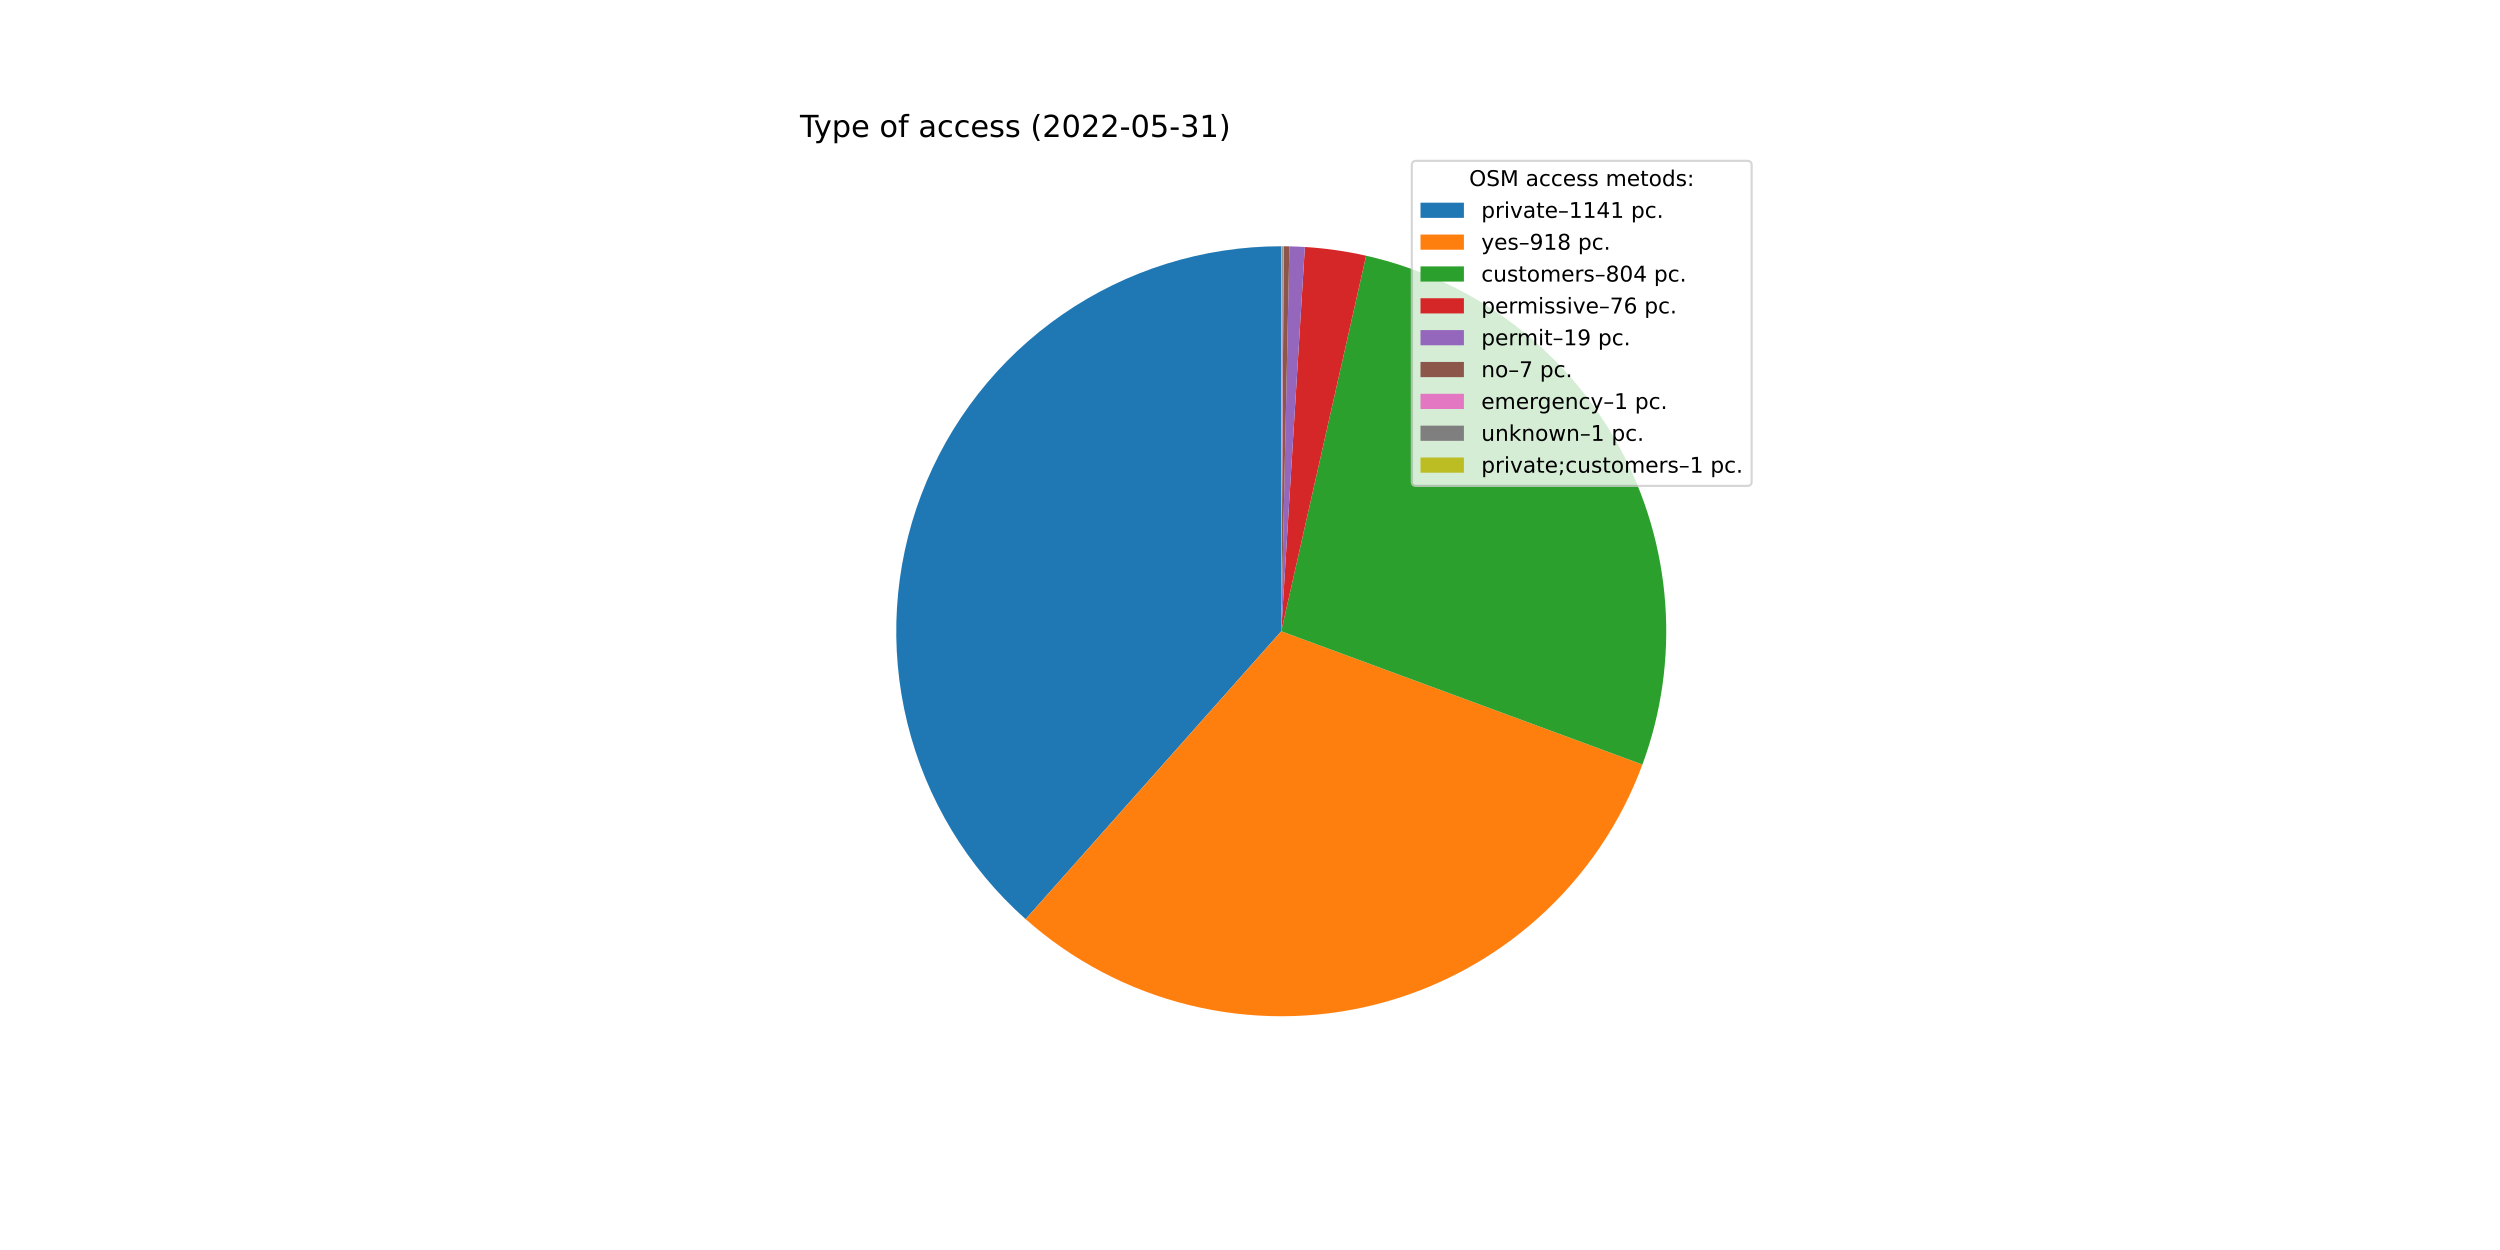
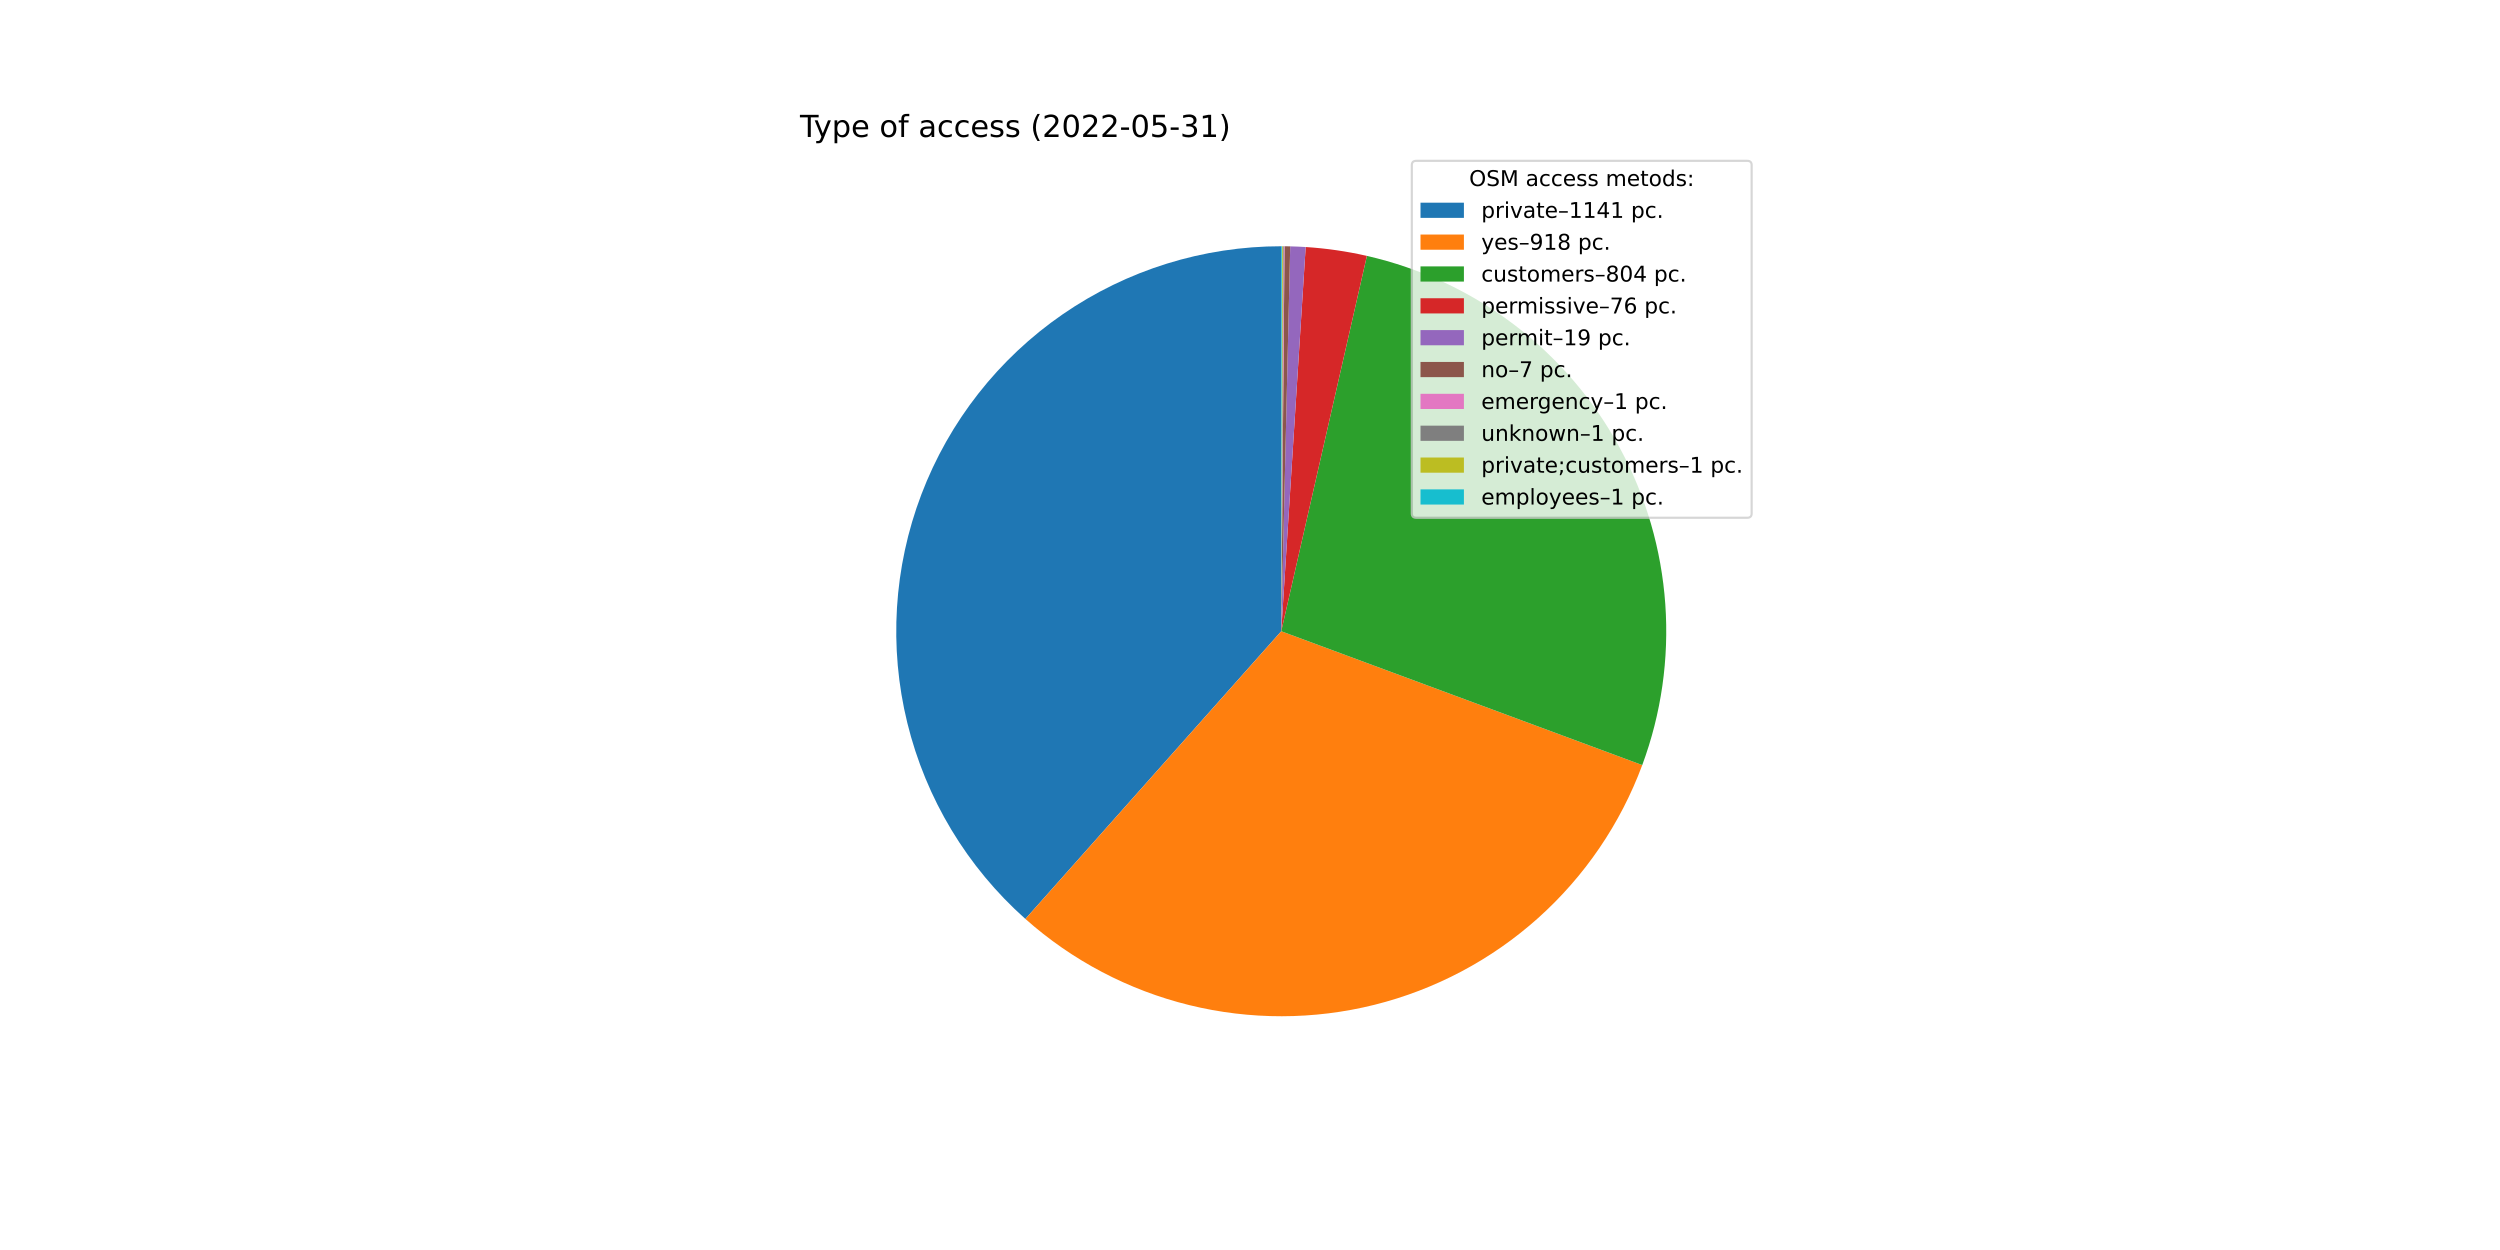
<svg xmlns="http://www.w3.org/2000/svg" xmlns:xlink="http://www.w3.org/1999/xlink" width="1152pt" height="576pt" viewBox="0 0 1152 576" version="1.1">
  <defs>
    <style type="text/css">*{stroke-linejoin: round; stroke-linecap: butt}</style>
  </defs>
  <g id="figure_1">
    <g id="patch_1">
      <path d="M 0 576  L 1152 576  L 1152 0  L 0 0  z " style="fill: #ffffff" />
    </g>
    <g id="axes_1">
      <g id="patch_2">
-         <path d="M 590.4 113.472  C 554.421 113.472 519.279 124.417 489.662 144.847  C 460.046 165.278 437.334 194.242 424.557 227.876  C 411.779 261.51 409.53 298.248 418.111 333.189  C 426.691 368.13 445.702 399.648 472.605 423.538  L 590.4 290.88  L 590.4 113.472  z " style="fill: #1f77b4" />
+         <path d="M 590.4 113.472  C 554.433 113.472 519.302 124.41 489.692 144.827  C 460.082 165.244 437.369 194.191 424.582 227.808  C 411.795 261.426 409.529 298.15 418.085 333.084  C 426.641 368.019 445.622 399.539 472.498 423.442  L 590.4 290.88  L 590.4 113.472  z " style="fill: #1f77b4" />
      </g>
      <g id="patch_3">
-         <path d="M 472.605 423.538  C 494.194 442.708 520.14 456.321 548.182 463.191  C 576.224 470.062 605.524 469.985 633.529 462.966  C 661.535 455.947 687.408 442.196 708.895 422.912  C 730.382 403.628 746.84 379.388 756.836 352.302  L 590.4 290.88  L 472.605 423.538  z " style="fill: #ff7f0e" />
+         <path d="M 472.498 423.442  C 494.063 442.623 519.988 456.254 548.014 463.15  C 576.039 470.046 605.329 469.999 633.333 463.015  C 661.337 456.03 687.218 442.316 708.723 423.067  C 730.228 403.817 746.714 379.608 756.746 352.546  L 590.4 290.88  L 472.498 423.442  z " style="fill: #ff7f0e" />
      </g>
      <g id="patch_4">
-         <path d="M 756.836 352.302  C 765.581 328.606 769.165 303.314 767.349 278.122  C 765.532 252.929 758.357 228.413 746.303 206.217  C 734.25 184.021 717.594 164.653 697.453 149.412  C 677.312 134.171 654.147 123.405 629.511 117.837  L 590.4 290.88  L 756.836 352.302  z " style="fill: #2ca02c" />
+         <path d="M 756.746 352.546  C 765.522 328.871 769.144 303.593 767.369 278.407  C 765.594 253.22 758.462 228.7 746.452 206.491  C 734.441 184.281 717.827 164.89 697.722 149.615  C 677.616 134.341 654.48 123.534 629.864 117.917  L 590.4 290.88  L 756.746 352.546  z " style="fill: #2ca02c" />
      </g>
      <g id="patch_5">
-         <path d="M 629.511 117.837  C 624.87 116.788 620.189 115.926 615.479 115.254  C 610.769 114.581 606.034 114.098 601.285 113.806  L 590.4 290.88  L 629.511 117.837  z " style="fill: #d62728" />
+         <path d="M 629.864 117.917  C 625.227 116.859 620.549 115.988 615.842 115.306  C 611.135 114.624 606.402 114.131 601.656 113.829  L 590.4 290.88  L 629.864 117.917  z " style="fill: #d62728" />
      </g>
      <g id="patch_6">
-         <path d="M 601.285 113.806  C 600.098 113.733 598.91 113.672 597.722 113.623  C 596.533 113.574 595.344 113.537 594.155 113.512  L 590.4 290.88  L 601.285 113.806  z " style="fill: #9467bd" />
+         <path d="M 601.656 113.829  C 600.469 113.754 599.282 113.69 598.094 113.639  C 596.906 113.587 595.718 113.548 594.529 113.52  L 590.4 290.88  L 601.656 113.829  z " style="fill: #9467bd" />
      </g>
      <g id="patch_7">
-         <path d="M 594.155 113.512  C 593.717 113.502 593.279 113.495 592.841 113.489  C 592.403 113.483 591.965 113.478 591.527 113.476  L 590.4 290.88  L 594.155 113.512  z " style="fill: #8c564b" />
+         <path d="M 594.529 113.52  C 594.092 113.51 593.654 113.501 593.216 113.494  C 592.778 113.487 592.34 113.482 591.902 113.478  L 590.4 290.88  L 594.529 113.52  z " style="fill: #8c564b" />
      </g>
      <g id="patch_8">
-         <path d="M 591.527 113.476  C 591.464 113.475 591.402 113.475 591.339 113.474  C 591.276 113.474 591.214 113.474 591.151 113.474  L 590.4 290.88  L 591.527 113.476  z " style="fill: #e377c2" />
+         <path d="M 591.902 113.478  C 591.839 113.478 591.777 113.477 591.714 113.477  C 591.651 113.476 591.589 113.476 591.526 113.476  L 590.4 290.88  L 591.902 113.478  z " style="fill: #e377c2" />
      </g>
      <g id="patch_9">
-         <path d="M 591.151 113.474  C 591.089 113.473 591.026 113.473 590.963 113.473  C 590.901 113.473 590.838 113.473 590.776 113.472  L 590.4 290.88  L 591.151 113.474  z " style="fill: #7f7f7f" />
+         <path d="M 591.526 113.476  C 591.464 113.475 591.401 113.475 591.339 113.474  C 591.276 113.474 591.213 113.474 591.151 113.474  L 590.4 290.88  L 591.526 113.476  z " style="fill: #7f7f7f" />
      </g>
      <g id="patch_10">
-         <path d="M 590.776 113.472  C 590.713 113.472 590.65 113.472 590.588 113.472  C 590.525 113.472 590.463 113.472 590.4 113.472  L 590.4 290.88  L 590.776 113.472  z " style="fill: #bcbd22" />
+         <path d="M 591.151 113.474  C 591.088 113.473 591.026 113.473 590.963 113.473  C 590.901 113.473 590.838 113.473 590.775 113.472  L 590.4 290.88  L 591.151 113.474  z " style="fill: #bcbd22" />
+       </g>
+       <g id="patch_11">
+         <path d="M 590.775 113.472  C 590.713 113.472 590.65 113.472 590.588 113.472  C 590.525 113.472 590.463 113.472 590.4 113.472  L 590.4 290.88  L 590.775 113.472  z " style="fill: #17becf" />
      </g>
      <g id="matplotlib.axis_1" />
      <g id="matplotlib.axis_2" />
      <g id="text_1">
        <g transform="translate(368.64 63.12)scale(0.14 -0.14)">
          <defs>
            <path id="DejaVuSans-54" d="M -19 4666  L 3928 4666  L 3928 4134  L 2272 4134  L 2272 0  L 1638 0  L 1638 4134  L -19 4134  L -19 4666  z " transform="scale(0.015625)" />
            <path id="DejaVuSans-79" d="M 2059 -325  Q 1816 -950 1584 -1140  Q 1353 -1331 966 -1331  L 506 -1331  L 506 -850  L 844 -850  Q 1081 -850 1212 -737  Q 1344 -625 1503 -206  L 1606 56  L 191 3500  L 800 3500  L 1894 763  L 2988 3500  L 3597 3500  L 2059 -325  z " transform="scale(0.015625)" />
            <path id="DejaVuSans-70" d="M 1159 525  L 1159 -1331  L 581 -1331  L 581 3500  L 1159 3500  L 1159 2969  Q 1341 3281 1617 3432  Q 1894 3584 2278 3584  Q 2916 3584 3314 3078  Q 3713 2572 3713 1747  Q 3713 922 3314 415  Q 2916 -91 2278 -91  Q 1894 -91 1617 61  Q 1341 213 1159 525  z M 3116 1747  Q 3116 2381 2855 2742  Q 2594 3103 2138 3103  Q 1681 3103 1420 2742  Q 1159 2381 1159 1747  Q 1159 1113 1420 752  Q 1681 391 2138 391  Q 2594 391 2855 752  Q 3116 1113 3116 1747  z " transform="scale(0.015625)" />
            <path id="DejaVuSans-65" d="M 3597 1894  L 3597 1613  L 953 1613  Q 991 1019 1311 708  Q 1631 397 2203 397  Q 2534 397 2845 478  Q 3156 559 3463 722  L 3463 178  Q 3153 47 2828 -22  Q 2503 -91 2169 -91  Q 1331 -91 842 396  Q 353 884 353 1716  Q 353 2575 817 3079  Q 1281 3584 2069 3584  Q 2775 3584 3186 3129  Q 3597 2675 3597 1894  z M 3022 2063  Q 3016 2534 2758 2815  Q 2500 3097 2075 3097  Q 1594 3097 1305 2825  Q 1016 2553 972 2059  L 3022 2063  z " transform="scale(0.015625)" />
            <path id="DejaVuSans-20" transform="scale(0.015625)" />
            <path id="DejaVuSans-6f" d="M 1959 3097  Q 1497 3097 1228 2736  Q 959 2375 959 1747  Q 959 1119 1226 758  Q 1494 397 1959 397  Q 2419 397 2687 759  Q 2956 1122 2956 1747  Q 2956 2369 2687 2733  Q 2419 3097 1959 3097  z M 1959 3584  Q 2709 3584 3137 3096  Q 3566 2609 3566 1747  Q 3566 888 3137 398  Q 2709 -91 1959 -91  Q 1206 -91 779 398  Q 353 888 353 1747  Q 353 2609 779 3096  Q 1206 3584 1959 3584  z " transform="scale(0.015625)" />
            <path id="DejaVuSans-66" d="M 2375 4863  L 2375 4384  L 1825 4384  Q 1516 4384 1395 4259  Q 1275 4134 1275 3809  L 1275 3500  L 2222 3500  L 2222 3053  L 1275 3053  L 1275 0  L 697 0  L 697 3053  L 147 3053  L 147 3500  L 697 3500  L 697 3744  Q 697 4328 969 4595  Q 1241 4863 1831 4863  L 2375 4863  z " transform="scale(0.015625)" />
            <path id="DejaVuSans-61" d="M 2194 1759  Q 1497 1759 1228 1600  Q 959 1441 959 1056  Q 959 750 1161 570  Q 1363 391 1709 391  Q 2188 391 2477 730  Q 2766 1069 2766 1631  L 2766 1759  L 2194 1759  z M 3341 1997  L 3341 0  L 2766 0  L 2766 531  Q 2569 213 2275 61  Q 1981 -91 1556 -91  Q 1019 -91 701 211  Q 384 513 384 1019  Q 384 1609 779 1909  Q 1175 2209 1959 2209  L 2766 2209  L 2766 2266  Q 2766 2663 2505 2880  Q 2244 3097 1772 3097  Q 1472 3097 1187 3025  Q 903 2953 641 2809  L 641 3341  Q 956 3463 1253 3523  Q 1550 3584 1831 3584  Q 2591 3584 2966 3190  Q 3341 2797 3341 1997  z " transform="scale(0.015625)" />
            <path id="DejaVuSans-63" d="M 3122 3366  L 3122 2828  Q 2878 2963 2633 3030  Q 2388 3097 2138 3097  Q 1578 3097 1268 2742  Q 959 2388 959 1747  Q 959 1106 1268 751  Q 1578 397 2138 397  Q 2388 397 2633 464  Q 2878 531 3122 666  L 3122 134  Q 2881 22 2623 -34  Q 2366 -91 2075 -91  Q 1284 -91 818 406  Q 353 903 353 1747  Q 353 2603 823 3093  Q 1294 3584 2113 3584  Q 2378 3584 2631 3529  Q 2884 3475 3122 3366  z " transform="scale(0.015625)" />
            <path id="DejaVuSans-73" d="M 2834 3397  L 2834 2853  Q 2591 2978 2328 3040  Q 2066 3103 1784 3103  Q 1356 3103 1142 2972  Q 928 2841 928 2578  Q 928 2378 1081 2264  Q 1234 2150 1697 2047  L 1894 2003  Q 2506 1872 2764 1633  Q 3022 1394 3022 966  Q 3022 478 2636 193  Q 2250 -91 1575 -91  Q 1294 -91 989 -36  Q 684 19 347 128  L 347 722  Q 666 556 975 473  Q 1284 391 1588 391  Q 1994 391 2212 530  Q 2431 669 2431 922  Q 2431 1156 2273 1281  Q 2116 1406 1581 1522  L 1381 1569  Q 847 1681 609 1914  Q 372 2147 372 2553  Q 372 3047 722 3315  Q 1072 3584 1716 3584  Q 2034 3584 2315 3537  Q 2597 3491 2834 3397  z " transform="scale(0.015625)" />
            <path id="DejaVuSans-28" d="M 1984 4856  Q 1566 4138 1362 3434  Q 1159 2731 1159 2009  Q 1159 1288 1364 580  Q 1569 -128 1984 -844  L 1484 -844  Q 1016 -109 783 600  Q 550 1309 550 2009  Q 550 2706 781 3412  Q 1013 4119 1484 4856  L 1984 4856  z " transform="scale(0.015625)" />
            <path id="DejaVuSans-32" d="M 1228 531  L 3431 531  L 3431 0  L 469 0  L 469 531  Q 828 903 1448 1529  Q 2069 2156 2228 2338  Q 2531 2678 2651 2914  Q 2772 3150 2772 3378  Q 2772 3750 2511 3984  Q 2250 4219 1831 4219  Q 1534 4219 1204 4116  Q 875 4013 500 3803  L 500 4441  Q 881 4594 1212 4672  Q 1544 4750 1819 4750  Q 2544 4750 2975 4387  Q 3406 4025 3406 3419  Q 3406 3131 3298 2873  Q 3191 2616 2906 2266  Q 2828 2175 2409 1742  Q 1991 1309 1228 531  z " transform="scale(0.015625)" />
            <path id="DejaVuSans-30" d="M 2034 4250  Q 1547 4250 1301 3770  Q 1056 3291 1056 2328  Q 1056 1369 1301 889  Q 1547 409 2034 409  Q 2525 409 2770 889  Q 3016 1369 3016 2328  Q 3016 3291 2770 3770  Q 2525 4250 2034 4250  z M 2034 4750  Q 2819 4750 3233 4129  Q 3647 3509 3647 2328  Q 3647 1150 3233 529  Q 2819 -91 2034 -91  Q 1250 -91 836 529  Q 422 1150 422 2328  Q 422 3509 836 4129  Q 1250 4750 2034 4750  z " transform="scale(0.015625)" />
            <path id="DejaVuSans-2d" d="M 313 2009  L 1997 2009  L 1997 1497  L 313 1497  L 313 2009  z " transform="scale(0.015625)" />
            <path id="DejaVuSans-35" d="M 691 4666  L 3169 4666  L 3169 4134  L 1269 4134  L 1269 2991  Q 1406 3038 1543 3061  Q 1681 3084 1819 3084  Q 2600 3084 3056 2656  Q 3513 2228 3513 1497  Q 3513 744 3044 326  Q 2575 -91 1722 -91  Q 1428 -91 1123 -41  Q 819 9 494 109  L 494 744  Q 775 591 1075 516  Q 1375 441 1709 441  Q 2250 441 2565 725  Q 2881 1009 2881 1497  Q 2881 1984 2565 2268  Q 2250 2553 1709 2553  Q 1456 2553 1204 2497  Q 953 2441 691 2322  L 691 4666  z " transform="scale(0.015625)" />
            <path id="DejaVuSans-33" d="M 2597 2516  Q 3050 2419 3304 2112  Q 3559 1806 3559 1356  Q 3559 666 3084 287  Q 2609 -91 1734 -91  Q 1441 -91 1130 -33  Q 819 25 488 141  L 488 750  Q 750 597 1062 519  Q 1375 441 1716 441  Q 2309 441 2620 675  Q 2931 909 2931 1356  Q 2931 1769 2642 2001  Q 2353 2234 1838 2234  L 1294 2234  L 1294 2753  L 1863 2753  Q 2328 2753 2575 2939  Q 2822 3125 2822 3475  Q 2822 3834 2567 4026  Q 2313 4219 1838 4219  Q 1578 4219 1281 4162  Q 984 4106 628 3988  L 628 4550  Q 988 4650 1302 4700  Q 1616 4750 1894 4750  Q 2613 4750 3031 4423  Q 3450 4097 3450 3541  Q 3450 3153 3228 2886  Q 3006 2619 2597 2516  z " transform="scale(0.015625)" />
            <path id="DejaVuSans-31" d="M 794 531  L 1825 531  L 1825 4091  L 703 3866  L 703 4441  L 1819 4666  L 2450 4666  L 2450 531  L 3481 531  L 3481 0  L 794 0  L 794 531  z " transform="scale(0.015625)" />
            <path id="DejaVuSans-29" d="M 513 4856  L 1013 4856  Q 1481 4119 1714 3412  Q 1947 2706 1947 2009  Q 1947 1309 1714 600  Q 1481 -109 1013 -844  L 513 -844  Q 928 -128 1133 580  Q 1338 1288 1338 2009  Q 1338 2731 1133 3434  Q 928 4138 513 4856  z " transform="scale(0.015625)" />
          </defs>
          <use xlink:href="#DejaVuSans-54" />
          <use xlink:href="#DejaVuSans-79" x="45.459" />
          <use xlink:href="#DejaVuSans-70" x="104.639" />
          <use xlink:href="#DejaVuSans-65" x="168.115" />
          <use xlink:href="#DejaVuSans-20" x="229.639" />
          <use xlink:href="#DejaVuSans-6f" x="261.426" />
          <use xlink:href="#DejaVuSans-66" x="322.607" />
          <use xlink:href="#DejaVuSans-20" x="357.812" />
          <use xlink:href="#DejaVuSans-61" x="389.6" />
          <use xlink:href="#DejaVuSans-63" x="450.879" />
          <use xlink:href="#DejaVuSans-63" x="505.859" />
          <use xlink:href="#DejaVuSans-65" x="560.84" />
          <use xlink:href="#DejaVuSans-73" x="622.363" />
          <use xlink:href="#DejaVuSans-73" x="674.463" />
          <use xlink:href="#DejaVuSans-20" x="726.562" />
          <use xlink:href="#DejaVuSans-28" x="758.35" />
          <use xlink:href="#DejaVuSans-32" x="797.363" />
          <use xlink:href="#DejaVuSans-30" x="860.986" />
          <use xlink:href="#DejaVuSans-32" x="924.609" />
          <use xlink:href="#DejaVuSans-32" x="988.232" />
          <use xlink:href="#DejaVuSans-2d" x="1051.855" />
          <use xlink:href="#DejaVuSans-30" x="1087.939" />
          <use xlink:href="#DejaVuSans-35" x="1151.562" />
          <use xlink:href="#DejaVuSans-2d" x="1215.186" />
          <use xlink:href="#DejaVuSans-33" x="1251.27" />
          <use xlink:href="#DejaVuSans-31" x="1314.893" />
          <use xlink:href="#DejaVuSans-29" x="1378.516" />
        </g>
      </g>
      <g id="legend_1">
-         <g id="patch_11">
-           <path d="M 652.569 223.901  L 805.16 223.901  Q 807.16 223.901 807.16 221.901  L 807.16 76.12  Q 807.16 74.12 805.16 74.12  L 652.569 74.12  Q 650.569 74.12 650.569 76.12  L 650.569 221.901  Q 650.569 223.901 652.569 223.901  z " style="fill: #ffffff; opacity: 0.8; stroke: #cccccc; stroke-linejoin: miter" />
+         <g id="patch_12">
+           <path d="M 652.569 238.579  L 805.16 238.579  Q 807.16 238.579 807.16 236.579  L 807.16 76.12  Q 807.16 74.12 805.16 74.12  L 652.569 74.12  Q 650.569 74.12 650.569 76.12  L 650.569 236.579  Q 650.569 238.579 652.569 238.579  z " style="fill: #ffffff; opacity: 0.8; stroke: #cccccc; stroke-linejoin: miter" />
        </g>
        <g id="text_2">
          <g transform="translate(676.9842 85.71844)scale(0.1 -0.1)">
            <defs>
              <path id="DejaVuSans-4f" d="M 2522 4238  Q 1834 4238 1429 3725  Q 1025 3213 1025 2328  Q 1025 1447 1429 934  Q 1834 422 2522 422  Q 3209 422 3611 934  Q 4013 1447 4013 2328  Q 4013 3213 3611 3725  Q 3209 4238 2522 4238  z M 2522 4750  Q 3503 4750 4090 4092  Q 4678 3434 4678 2328  Q 4678 1225 4090 567  Q 3503 -91 2522 -91  Q 1538 -91 948 565  Q 359 1222 359 2328  Q 359 3434 948 4092  Q 1538 4750 2522 4750  z " transform="scale(0.015625)" />
              <path id="DejaVuSans-53" d="M 3425 4513  L 3425 3897  Q 3066 4069 2747 4153  Q 2428 4238 2131 4238  Q 1616 4238 1336 4038  Q 1056 3838 1056 3469  Q 1056 3159 1242 3001  Q 1428 2844 1947 2747  L 2328 2669  Q 3034 2534 3370 2195  Q 3706 1856 3706 1288  Q 3706 609 3251 259  Q 2797 -91 1919 -91  Q 1588 -91 1214 -16  Q 841 59 441 206  L 441 856  Q 825 641 1194 531  Q 1563 422 1919 422  Q 2459 422 2753 634  Q 3047 847 3047 1241  Q 3047 1584 2836 1778  Q 2625 1972 2144 2069  L 1759 2144  Q 1053 2284 737 2584  Q 422 2884 422 3419  Q 422 4038 858 4394  Q 1294 4750 2059 4750  Q 2388 4750 2728 4690  Q 3069 4631 3425 4513  z " transform="scale(0.015625)" />
              <path id="DejaVuSans-4d" d="M 628 4666  L 1569 4666  L 2759 1491  L 3956 4666  L 4897 4666  L 4897 0  L 4281 0  L 4281 4097  L 3078 897  L 2444 897  L 1241 4097  L 1241 0  L 628 0  L 628 4666  z " transform="scale(0.015625)" />
              <path id="DejaVuSans-6d" d="M 3328 2828  Q 3544 3216 3844 3400  Q 4144 3584 4550 3584  Q 5097 3584 5394 3201  Q 5691 2819 5691 2113  L 5691 0  L 5113 0  L 5113 2094  Q 5113 2597 4934 2840  Q 4756 3084 4391 3084  Q 3944 3084 3684 2787  Q 3425 2491 3425 1978  L 3425 0  L 2847 0  L 2847 2094  Q 2847 2600 2669 2842  Q 2491 3084 2119 3084  Q 1678 3084 1418 2786  Q 1159 2488 1159 1978  L 1159 0  L 581 0  L 581 3500  L 1159 3500  L 1159 2956  Q 1356 3278 1631 3431  Q 1906 3584 2284 3584  Q 2666 3584 2933 3390  Q 3200 3197 3328 2828  z " transform="scale(0.015625)" />
              <path id="DejaVuSans-74" d="M 1172 4494  L 1172 3500  L 2356 3500  L 2356 3053  L 1172 3053  L 1172 1153  Q 1172 725 1289 603  Q 1406 481 1766 481  L 2356 481  L 2356 0  L 1766 0  Q 1100 0 847 248  Q 594 497 594 1153  L 594 3053  L 172 3053  L 172 3500  L 594 3500  L 594 4494  L 1172 4494  z " transform="scale(0.015625)" />
              <path id="DejaVuSans-64" d="M 2906 2969  L 2906 4863  L 3481 4863  L 3481 0  L 2906 0  L 2906 525  Q 2725 213 2448 61  Q 2172 -91 1784 -91  Q 1150 -91 751 415  Q 353 922 353 1747  Q 353 2572 751 3078  Q 1150 3584 1784 3584  Q 2172 3584 2448 3432  Q 2725 3281 2906 2969  z M 947 1747  Q 947 1113 1208 752  Q 1469 391 1925 391  Q 2381 391 2643 752  Q 2906 1113 2906 1747  Q 2906 2381 2643 2742  Q 2381 3103 1925 3103  Q 1469 3103 1208 2742  Q 947 2381 947 1747  z " transform="scale(0.015625)" />
              <path id="DejaVuSans-3a" d="M 750 794  L 1409 794  L 1409 0  L 750 0  L 750 794  z M 750 3309  L 1409 3309  L 1409 2516  L 750 2516  L 750 3309  z " transform="scale(0.015625)" />
            </defs>
            <use xlink:href="#DejaVuSans-4f" />
            <use xlink:href="#DejaVuSans-53" x="78.711" />
            <use xlink:href="#DejaVuSans-4d" x="142.188" />
            <use xlink:href="#DejaVuSans-20" x="228.467" />
            <use xlink:href="#DejaVuSans-61" x="260.254" />
            <use xlink:href="#DejaVuSans-63" x="321.533" />
            <use xlink:href="#DejaVuSans-63" x="376.514" />
            <use xlink:href="#DejaVuSans-65" x="431.494" />
            <use xlink:href="#DejaVuSans-73" x="493.018" />
            <use xlink:href="#DejaVuSans-73" x="545.117" />
            <use xlink:href="#DejaVuSans-20" x="597.217" />
            <use xlink:href="#DejaVuSans-6d" x="629.004" />
            <use xlink:href="#DejaVuSans-65" x="726.416" />
            <use xlink:href="#DejaVuSans-74" x="787.939" />
            <use xlink:href="#DejaVuSans-6f" x="827.148" />
            <use xlink:href="#DejaVuSans-64" x="888.33" />
            <use xlink:href="#DejaVuSans-73" x="951.807" />
            <use xlink:href="#DejaVuSans-3a" x="1003.906" />
          </g>
        </g>
-         <g id="patch_12">
+         <g id="patch_13">
          <path d="M 654.569 100.397  L 674.569 100.397  L 674.569 93.397  L 654.569 93.397  z " style="fill: #1f77b4" />
        </g>
        <g id="text_3">
          <g transform="translate(682.5694 100.3966)scale(0.1 -0.1)">
            <defs>
              <path id="DejaVuSans-72" d="M 2631 2963  Q 2534 3019 2420 3045  Q 2306 3072 2169 3072  Q 1681 3072 1420 2755  Q 1159 2438 1159 1844  L 1159 0  L 581 0  L 581 3500  L 1159 3500  L 1159 2956  Q 1341 3275 1631 3429  Q 1922 3584 2338 3584  Q 2397 3584 2469 3576  Q 2541 3569 2628 3553  L 2631 2963  z " transform="scale(0.015625)" />
              <path id="DejaVuSans-69" d="M 603 3500  L 1178 3500  L 1178 0  L 603 0  L 603 3500  z M 603 4863  L 1178 4863  L 1178 4134  L 603 4134  L 603 4863  z " transform="scale(0.015625)" />
              <path id="DejaVuSans-76" d="M 191 3500  L 800 3500  L 1894 563  L 2988 3500  L 3597 3500  L 2284 0  L 1503 0  L 191 3500  z " transform="scale(0.015625)" />
              <path id="DejaVuSans-2013" d="M 313 1978  L 2888 1978  L 2888 1528  L 313 1528  L 313 1978  z " transform="scale(0.015625)" />
              <path id="DejaVuSans-34" d="M 2419 4116  L 825 1625  L 2419 1625  L 2419 4116  z M 2253 4666  L 3047 4666  L 3047 1625  L 3713 1625  L 3713 1100  L 3047 1100  L 3047 0  L 2419 0  L 2419 1100  L 313 1100  L 313 1709  L 2253 4666  z " transform="scale(0.015625)" />
              <path id="DejaVuSans-2e" d="M 684 794  L 1344 794  L 1344 0  L 684 0  L 684 794  z " transform="scale(0.015625)" />
            </defs>
            <use xlink:href="#DejaVuSans-70" />
            <use xlink:href="#DejaVuSans-72" x="63.477" />
            <use xlink:href="#DejaVuSans-69" x="104.59" />
            <use xlink:href="#DejaVuSans-76" x="132.373" />
            <use xlink:href="#DejaVuSans-61" x="191.553" />
            <use xlink:href="#DejaVuSans-74" x="252.832" />
            <use xlink:href="#DejaVuSans-65" x="292.041" />
            <use xlink:href="#DejaVuSans-2013" x="353.564" />
            <use xlink:href="#DejaVuSans-31" x="403.564" />
            <use xlink:href="#DejaVuSans-31" x="467.188" />
            <use xlink:href="#DejaVuSans-34" x="530.811" />
            <use xlink:href="#DejaVuSans-31" x="594.434" />
            <use xlink:href="#DejaVuSans-20" x="658.057" />
            <use xlink:href="#DejaVuSans-70" x="689.844" />
            <use xlink:href="#DejaVuSans-63" x="753.32" />
            <use xlink:href="#DejaVuSans-2e" x="808.301" />
          </g>
        </g>
-         <g id="patch_13">
+         <g id="patch_14">
          <path d="M 654.569 115.075  L 674.569 115.075  L 674.569 108.075  L 654.569 108.075  z " style="fill: #ff7f0e" />
        </g>
        <g id="text_4">
          <g transform="translate(682.5694 115.0747)scale(0.1 -0.1)">
            <defs>
              <path id="DejaVuSans-39" d="M 703 97  L 703 672  Q 941 559 1184 500  Q 1428 441 1663 441  Q 2288 441 2617 861  Q 2947 1281 2994 2138  Q 2813 1869 2534 1725  Q 2256 1581 1919 1581  Q 1219 1581 811 2004  Q 403 2428 403 3163  Q 403 3881 828 4315  Q 1253 4750 1959 4750  Q 2769 4750 3195 4129  Q 3622 3509 3622 2328  Q 3622 1225 3098 567  Q 2575 -91 1691 -91  Q 1453 -91 1209 -44  Q 966 3 703 97  z M 1959 2075  Q 2384 2075 2632 2365  Q 2881 2656 2881 3163  Q 2881 3666 2632 3958  Q 2384 4250 1959 4250  Q 1534 4250 1286 3958  Q 1038 3666 1038 3163  Q 1038 2656 1286 2365  Q 1534 2075 1959 2075  z " transform="scale(0.015625)" />
              <path id="DejaVuSans-38" d="M 2034 2216  Q 1584 2216 1326 1975  Q 1069 1734 1069 1313  Q 1069 891 1326 650  Q 1584 409 2034 409  Q 2484 409 2743 651  Q 3003 894 3003 1313  Q 3003 1734 2745 1975  Q 2488 2216 2034 2216  z M 1403 2484  Q 997 2584 770 2862  Q 544 3141 544 3541  Q 544 4100 942 4425  Q 1341 4750 2034 4750  Q 2731 4750 3128 4425  Q 3525 4100 3525 3541  Q 3525 3141 3298 2862  Q 3072 2584 2669 2484  Q 3125 2378 3379 2068  Q 3634 1759 3634 1313  Q 3634 634 3220 271  Q 2806 -91 2034 -91  Q 1263 -91 848 271  Q 434 634 434 1313  Q 434 1759 690 2068  Q 947 2378 1403 2484  z M 1172 3481  Q 1172 3119 1398 2916  Q 1625 2713 2034 2713  Q 2441 2713 2670 2916  Q 2900 3119 2900 3481  Q 2900 3844 2670 4047  Q 2441 4250 2034 4250  Q 1625 4250 1398 4047  Q 1172 3844 1172 3481  z " transform="scale(0.015625)" />
            </defs>
            <use xlink:href="#DejaVuSans-79" />
            <use xlink:href="#DejaVuSans-65" x="59.18" />
            <use xlink:href="#DejaVuSans-73" x="120.703" />
            <use xlink:href="#DejaVuSans-2013" x="172.803" />
            <use xlink:href="#DejaVuSans-39" x="222.803" />
            <use xlink:href="#DejaVuSans-31" x="286.426" />
            <use xlink:href="#DejaVuSans-38" x="350.049" />
            <use xlink:href="#DejaVuSans-20" x="413.672" />
            <use xlink:href="#DejaVuSans-70" x="445.459" />
            <use xlink:href="#DejaVuSans-63" x="508.936" />
            <use xlink:href="#DejaVuSans-2e" x="563.916" />
          </g>
        </g>
-         <g id="patch_14">
+         <g id="patch_15">
          <path d="M 654.569 129.753  L 674.569 129.753  L 674.569 122.753  L 654.569 122.753  z " style="fill: #2ca02c" />
        </g>
        <g id="text_5">
          <g transform="translate(682.5694 129.7528)scale(0.1 -0.1)">
            <defs>
              <path id="DejaVuSans-75" d="M 544 1381  L 544 3500  L 1119 3500  L 1119 1403  Q 1119 906 1312 657  Q 1506 409 1894 409  Q 2359 409 2629 706  Q 2900 1003 2900 1516  L 2900 3500  L 3475 3500  L 3475 0  L 2900 0  L 2900 538  Q 2691 219 2414 64  Q 2138 -91 1772 -91  Q 1169 -91 856 284  Q 544 659 544 1381  z M 1991 3584  L 1991 3584  z " transform="scale(0.015625)" />
            </defs>
            <use xlink:href="#DejaVuSans-63" />
            <use xlink:href="#DejaVuSans-75" x="54.98" />
            <use xlink:href="#DejaVuSans-73" x="118.359" />
            <use xlink:href="#DejaVuSans-74" x="170.459" />
            <use xlink:href="#DejaVuSans-6f" x="209.668" />
            <use xlink:href="#DejaVuSans-6d" x="270.85" />
            <use xlink:href="#DejaVuSans-65" x="368.262" />
            <use xlink:href="#DejaVuSans-72" x="429.785" />
            <use xlink:href="#DejaVuSans-73" x="470.898" />
            <use xlink:href="#DejaVuSans-2013" x="522.998" />
            <use xlink:href="#DejaVuSans-38" x="572.998" />
            <use xlink:href="#DejaVuSans-30" x="636.621" />
            <use xlink:href="#DejaVuSans-34" x="700.244" />
            <use xlink:href="#DejaVuSans-20" x="763.867" />
            <use xlink:href="#DejaVuSans-70" x="795.654" />
            <use xlink:href="#DejaVuSans-63" x="859.131" />
            <use xlink:href="#DejaVuSans-2e" x="914.111" />
          </g>
        </g>
-         <g id="patch_15">
+         <g id="patch_16">
          <path d="M 654.569 144.431  L 674.569 144.431  L 674.569 137.431  L 654.569 137.431  z " style="fill: #d62728" />
        </g>
        <g id="text_6">
          <g transform="translate(682.5694 144.4309)scale(0.1 -0.1)">
            <defs>
              <path id="DejaVuSans-37" d="M 525 4666  L 3525 4666  L 3525 4397  L 1831 0  L 1172 0  L 2766 4134  L 525 4134  L 525 4666  z " transform="scale(0.015625)" />
              <path id="DejaVuSans-36" d="M 2113 2584  Q 1688 2584 1439 2293  Q 1191 2003 1191 1497  Q 1191 994 1439 701  Q 1688 409 2113 409  Q 2538 409 2786 701  Q 3034 994 3034 1497  Q 3034 2003 2786 2293  Q 2538 2584 2113 2584  z M 3366 4563  L 3366 3988  Q 3128 4100 2886 4159  Q 2644 4219 2406 4219  Q 1781 4219 1451 3797  Q 1122 3375 1075 2522  Q 1259 2794 1537 2939  Q 1816 3084 2150 3084  Q 2853 3084 3261 2657  Q 3669 2231 3669 1497  Q 3669 778 3244 343  Q 2819 -91 2113 -91  Q 1303 -91 875 529  Q 447 1150 447 2328  Q 447 3434 972 4092  Q 1497 4750 2381 4750  Q 2619 4750 2861 4703  Q 3103 4656 3366 4563  z " transform="scale(0.015625)" />
            </defs>
            <use xlink:href="#DejaVuSans-70" />
            <use xlink:href="#DejaVuSans-65" x="63.477" />
            <use xlink:href="#DejaVuSans-72" x="125" />
            <use xlink:href="#DejaVuSans-6d" x="164.363" />
            <use xlink:href="#DejaVuSans-69" x="261.775" />
            <use xlink:href="#DejaVuSans-73" x="289.559" />
            <use xlink:href="#DejaVuSans-73" x="341.658" />
            <use xlink:href="#DejaVuSans-69" x="393.758" />
            <use xlink:href="#DejaVuSans-76" x="421.541" />
            <use xlink:href="#DejaVuSans-65" x="480.721" />
            <use xlink:href="#DejaVuSans-2013" x="542.244" />
            <use xlink:href="#DejaVuSans-37" x="592.244" />
            <use xlink:href="#DejaVuSans-36" x="655.867" />
            <use xlink:href="#DejaVuSans-20" x="719.49" />
            <use xlink:href="#DejaVuSans-70" x="751.277" />
            <use xlink:href="#DejaVuSans-63" x="814.754" />
            <use xlink:href="#DejaVuSans-2e" x="869.734" />
          </g>
        </g>
-         <g id="patch_16">
+         <g id="patch_17">
          <path d="M 654.569 159.109  L 674.569 159.109  L 674.569 152.109  L 654.569 152.109  z " style="fill: #9467bd" />
        </g>
        <g id="text_7">
          <g transform="translate(682.5694 159.1091)scale(0.1 -0.1)">
            <use xlink:href="#DejaVuSans-70" />
            <use xlink:href="#DejaVuSans-65" x="63.477" />
            <use xlink:href="#DejaVuSans-72" x="125" />
            <use xlink:href="#DejaVuSans-6d" x="164.363" />
            <use xlink:href="#DejaVuSans-69" x="261.775" />
            <use xlink:href="#DejaVuSans-74" x="289.559" />
            <use xlink:href="#DejaVuSans-2013" x="328.768" />
            <use xlink:href="#DejaVuSans-31" x="378.768" />
            <use xlink:href="#DejaVuSans-39" x="442.391" />
            <use xlink:href="#DejaVuSans-20" x="506.014" />
            <use xlink:href="#DejaVuSans-70" x="537.801" />
            <use xlink:href="#DejaVuSans-63" x="601.277" />
            <use xlink:href="#DejaVuSans-2e" x="656.258" />
          </g>
        </g>
-         <g id="patch_17">
+         <g id="patch_18">
          <path d="M 654.569 173.787  L 674.569 173.787  L 674.569 166.787  L 654.569 166.787  z " style="fill: #8c564b" />
        </g>
        <g id="text_8">
          <g transform="translate(682.5694 173.7872)scale(0.1 -0.1)">
            <defs>
              <path id="DejaVuSans-6e" d="M 3513 2113  L 3513 0  L 2938 0  L 2938 2094  Q 2938 2591 2744 2837  Q 2550 3084 2163 3084  Q 1697 3084 1428 2787  Q 1159 2491 1159 1978  L 1159 0  L 581 0  L 581 3500  L 1159 3500  L 1159 2956  Q 1366 3272 1645 3428  Q 1925 3584 2291 3584  Q 2894 3584 3203 3211  Q 3513 2838 3513 2113  z " transform="scale(0.015625)" />
            </defs>
            <use xlink:href="#DejaVuSans-6e" />
            <use xlink:href="#DejaVuSans-6f" x="63.379" />
            <use xlink:href="#DejaVuSans-2013" x="124.561" />
            <use xlink:href="#DejaVuSans-37" x="174.561" />
            <use xlink:href="#DejaVuSans-20" x="238.184" />
            <use xlink:href="#DejaVuSans-70" x="269.971" />
            <use xlink:href="#DejaVuSans-63" x="333.447" />
            <use xlink:href="#DejaVuSans-2e" x="388.428" />
          </g>
        </g>
-         <g id="patch_18">
+         <g id="patch_19">
          <path d="M 654.569 188.465  L 674.569 188.465  L 674.569 181.465  L 654.569 181.465  z " style="fill: #e377c2" />
        </g>
        <g id="text_9">
          <g transform="translate(682.5694 188.4653)scale(0.1 -0.1)">
            <defs>
              <path id="DejaVuSans-67" d="M 2906 1791  Q 2906 2416 2648 2759  Q 2391 3103 1925 3103  Q 1463 3103 1205 2759  Q 947 2416 947 1791  Q 947 1169 1205 825  Q 1463 481 1925 481  Q 2391 481 2648 825  Q 2906 1169 2906 1791  z M 3481 434  Q 3481 -459 3084 -895  Q 2688 -1331 1869 -1331  Q 1566 -1331 1297 -1286  Q 1028 -1241 775 -1147  L 775 -588  Q 1028 -725 1275 -790  Q 1522 -856 1778 -856  Q 2344 -856 2625 -561  Q 2906 -266 2906 331  L 2906 616  Q 2728 306 2450 153  Q 2172 0 1784 0  Q 1141 0 747 490  Q 353 981 353 1791  Q 353 2603 747 3093  Q 1141 3584 1784 3584  Q 2172 3584 2450 3431  Q 2728 3278 2906 2969  L 2906 3500  L 3481 3500  L 3481 434  z " transform="scale(0.015625)" />
            </defs>
            <use xlink:href="#DejaVuSans-65" />
            <use xlink:href="#DejaVuSans-6d" x="61.523" />
            <use xlink:href="#DejaVuSans-65" x="158.936" />
            <use xlink:href="#DejaVuSans-72" x="220.459" />
            <use xlink:href="#DejaVuSans-67" x="259.822" />
            <use xlink:href="#DejaVuSans-65" x="323.299" />
            <use xlink:href="#DejaVuSans-6e" x="384.822" />
            <use xlink:href="#DejaVuSans-63" x="448.201" />
            <use xlink:href="#DejaVuSans-79" x="503.182" />
            <use xlink:href="#DejaVuSans-2013" x="562.361" />
            <use xlink:href="#DejaVuSans-31" x="612.361" />
            <use xlink:href="#DejaVuSans-20" x="675.984" />
            <use xlink:href="#DejaVuSans-70" x="707.771" />
            <use xlink:href="#DejaVuSans-63" x="771.248" />
            <use xlink:href="#DejaVuSans-2e" x="826.229" />
          </g>
        </g>
-         <g id="patch_19">
+         <g id="patch_20">
          <path d="M 654.569 203.143  L 674.569 203.143  L 674.569 196.143  L 654.569 196.143  z " style="fill: #7f7f7f" />
        </g>
        <g id="text_10">
          <g transform="translate(682.5694 203.1434)scale(0.1 -0.1)">
            <defs>
              <path id="DejaVuSans-6b" d="M 581 4863  L 1159 4863  L 1159 1991  L 2875 3500  L 3609 3500  L 1753 1863  L 3688 0  L 2938 0  L 1159 1709  L 1159 0  L 581 0  L 581 4863  z " transform="scale(0.015625)" />
              <path id="DejaVuSans-77" d="M 269 3500  L 844 3500  L 1563 769  L 2278 3500  L 2956 3500  L 3675 769  L 4391 3500  L 4966 3500  L 4050 0  L 3372 0  L 2619 2869  L 1863 0  L 1184 0  L 269 3500  z " transform="scale(0.015625)" />
            </defs>
            <use xlink:href="#DejaVuSans-75" />
            <use xlink:href="#DejaVuSans-6e" x="63.379" />
            <use xlink:href="#DejaVuSans-6b" x="126.758" />
            <use xlink:href="#DejaVuSans-6e" x="184.668" />
            <use xlink:href="#DejaVuSans-6f" x="248.047" />
            <use xlink:href="#DejaVuSans-77" x="309.229" />
            <use xlink:href="#DejaVuSans-6e" x="391.016" />
            <use xlink:href="#DejaVuSans-2013" x="454.395" />
            <use xlink:href="#DejaVuSans-31" x="504.395" />
            <use xlink:href="#DejaVuSans-20" x="568.018" />
            <use xlink:href="#DejaVuSans-70" x="599.805" />
            <use xlink:href="#DejaVuSans-63" x="663.281" />
            <use xlink:href="#DejaVuSans-2e" x="718.262" />
          </g>
        </g>
-         <g id="patch_20">
+         <g id="patch_21">
          <path d="M 654.569 217.822  L 674.569 217.822  L 674.569 210.822  L 654.569 210.822  z " style="fill: #bcbd22" />
        </g>
        <g id="text_11">
          <g transform="translate(682.5694 217.8216)scale(0.1 -0.1)">
            <defs>
              <path id="DejaVuSans-3b" d="M 750 3309  L 1409 3309  L 1409 2516  L 750 2516  L 750 3309  z M 750 794  L 1409 794  L 1409 256  L 897 -744  L 494 -744  L 750 256  L 750 794  z " transform="scale(0.015625)" />
            </defs>
            <use xlink:href="#DejaVuSans-70" />
            <use xlink:href="#DejaVuSans-72" x="63.477" />
            <use xlink:href="#DejaVuSans-69" x="104.59" />
            <use xlink:href="#DejaVuSans-76" x="132.373" />
            <use xlink:href="#DejaVuSans-61" x="191.553" />
            <use xlink:href="#DejaVuSans-74" x="252.832" />
            <use xlink:href="#DejaVuSans-65" x="292.041" />
            <use xlink:href="#DejaVuSans-3b" x="353.564" />
            <use xlink:href="#DejaVuSans-63" x="387.256" />
            <use xlink:href="#DejaVuSans-75" x="442.236" />
            <use xlink:href="#DejaVuSans-73" x="505.615" />
            <use xlink:href="#DejaVuSans-74" x="557.715" />
            <use xlink:href="#DejaVuSans-6f" x="596.924" />
            <use xlink:href="#DejaVuSans-6d" x="658.105" />
            <use xlink:href="#DejaVuSans-65" x="755.518" />
            <use xlink:href="#DejaVuSans-72" x="817.041" />
            <use xlink:href="#DejaVuSans-73" x="858.154" />
            <use xlink:href="#DejaVuSans-2013" x="910.254" />
            <use xlink:href="#DejaVuSans-31" x="960.254" />
            <use xlink:href="#DejaVuSans-20" x="1023.877" />
            <use xlink:href="#DejaVuSans-70" x="1055.664" />
            <use xlink:href="#DejaVuSans-63" x="1119.141" />
            <use xlink:href="#DejaVuSans-2e" x="1174.121" />
          </g>
        </g>
+         <g id="patch_22">
+           <path d="M 654.569 232.5  L 674.569 232.5  L 674.569 225.5  L 654.569 225.5  z " style="fill: #17becf" />
+         </g>
+         <g id="text_12">
+           <g transform="translate(682.5694 232.4997)scale(0.1 -0.1)">
+             <defs>
+               <path id="DejaVuSans-6c" d="M 603 4863  L 1178 4863  L 1178 0  L 603 0  L 603 4863  z " transform="scale(0.015625)" />
+             </defs>
+             <use xlink:href="#DejaVuSans-65" />
+             <use xlink:href="#DejaVuSans-6d" x="61.523" />
+             <use xlink:href="#DejaVuSans-70" x="158.936" />
+             <use xlink:href="#DejaVuSans-6c" x="222.412" />
+             <use xlink:href="#DejaVuSans-6f" x="250.195" />
+             <use xlink:href="#DejaVuSans-79" x="311.377" />
+             <use xlink:href="#DejaVuSans-65" x="370.557" />
+             <use xlink:href="#DejaVuSans-65" x="432.08" />
+             <use xlink:href="#DejaVuSans-73" x="493.604" />
+             <use xlink:href="#DejaVuSans-2013" x="545.703" />
+             <use xlink:href="#DejaVuSans-31" x="595.703" />
+             <use xlink:href="#DejaVuSans-20" x="659.326" />
+             <use xlink:href="#DejaVuSans-70" x="691.113" />
+             <use xlink:href="#DejaVuSans-63" x="754.59" />
+             <use xlink:href="#DejaVuSans-2e" x="809.57" />
+           </g>
+         </g>
      </g>
    </g>
  </g>
</svg>
